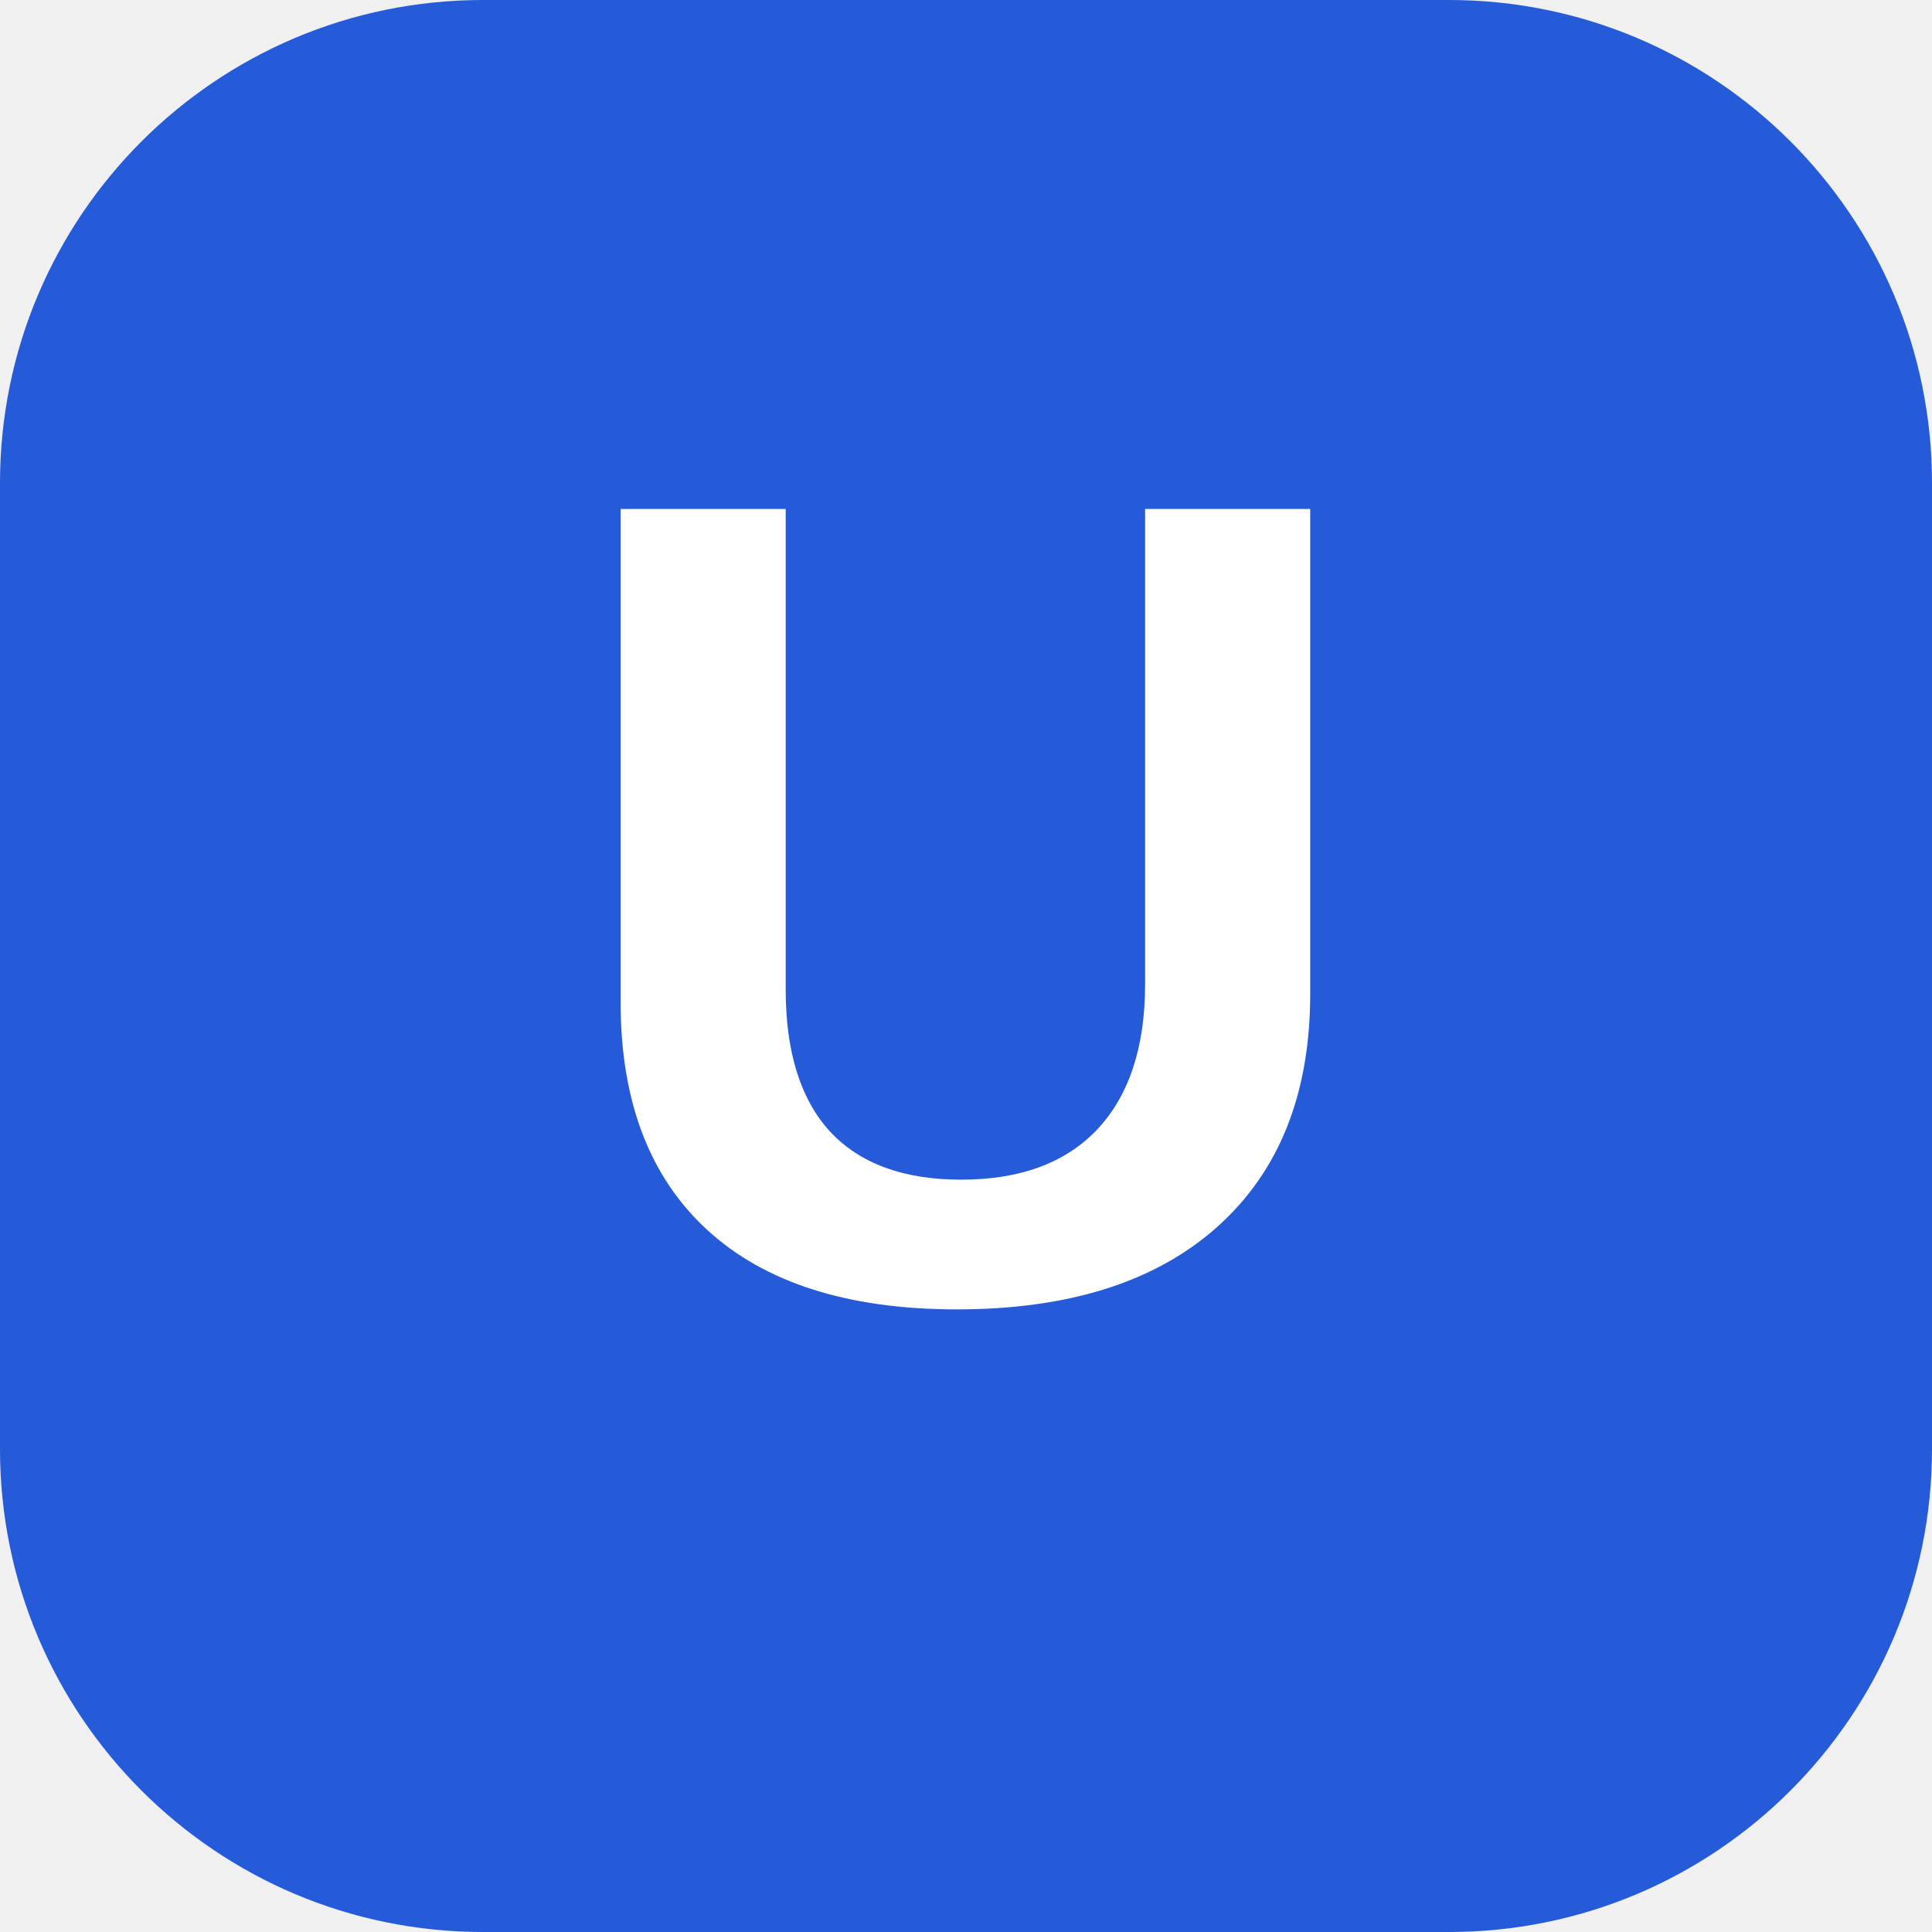
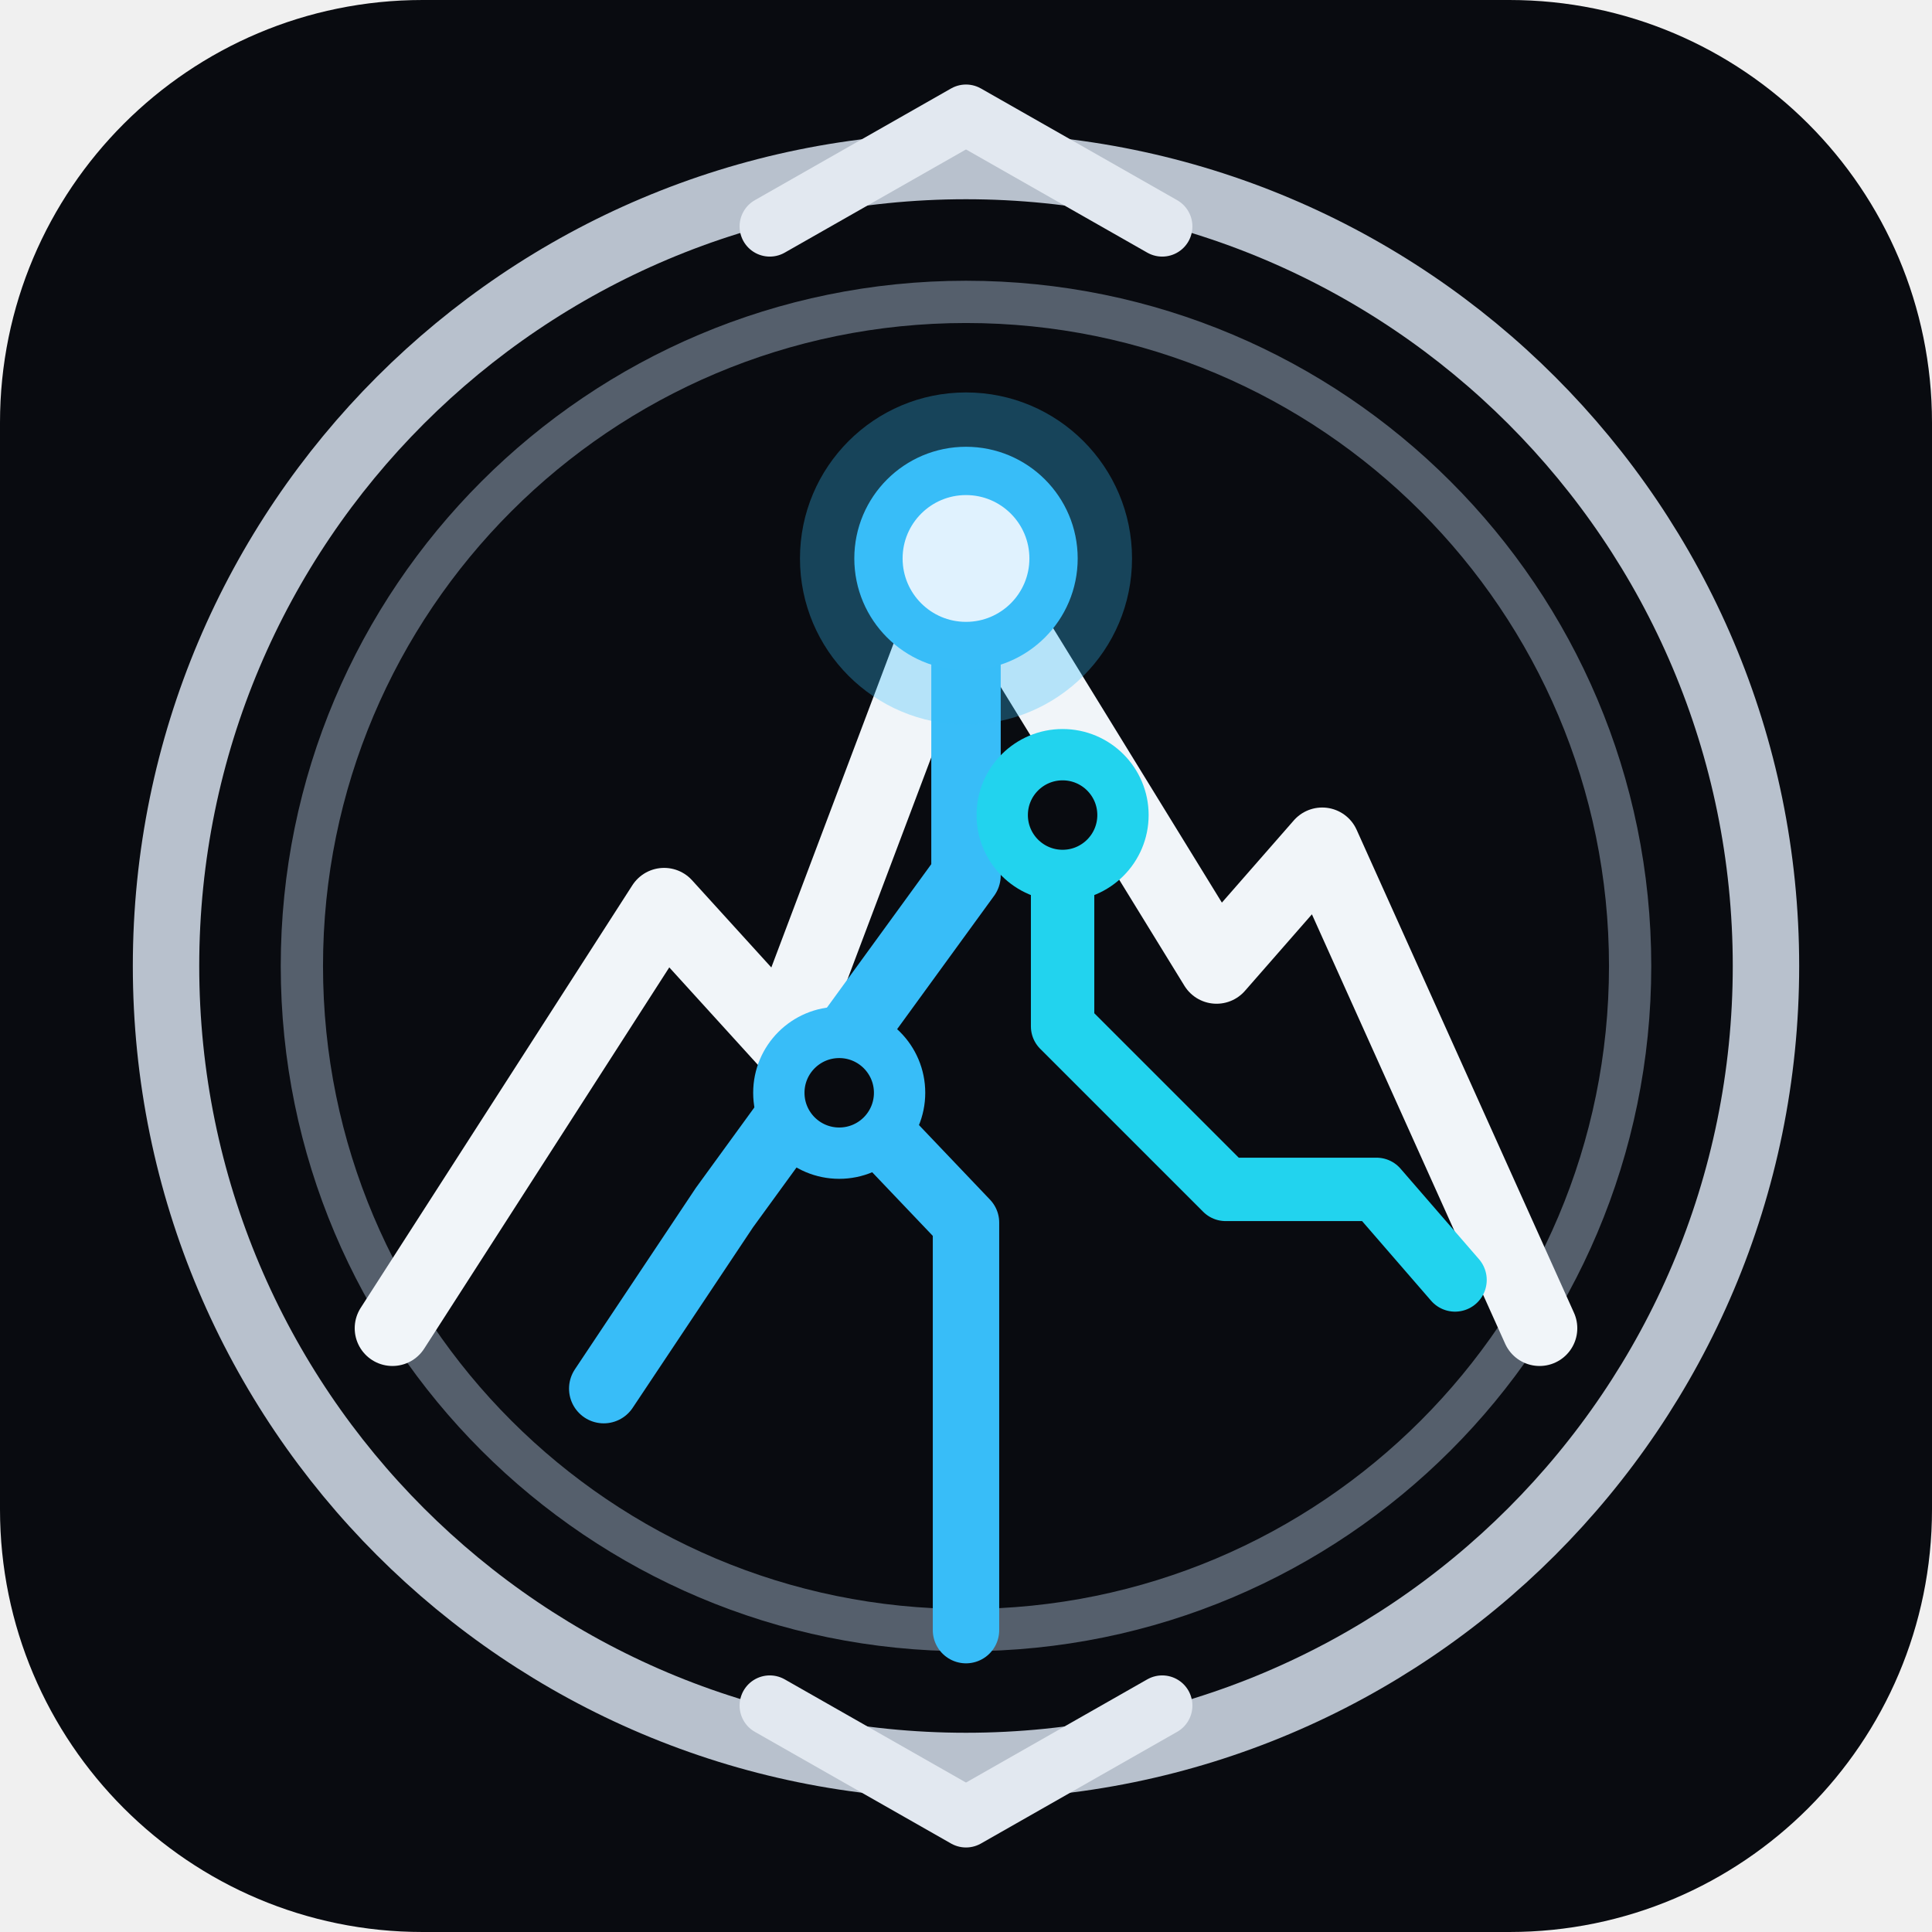
- <svg xmlns="http://www.w3.org/2000/svg" width="64" height="64" viewBox="0 0 64 64">
-   <rect width="64" height="64" rx="16" fill="#255bd8" />
-   <text x="32" y="43" text-anchor="middle" font-family="Arial, sans-serif" font-size="38" font-weight="800" fill="white">U</text>
+ <svg xmlns="http://www.w3.org/2000/svg" viewBox="0 0 64 64" fill="none">
+   <rect width="64" height="64" rx="14" fill="#090b10" />
+   <circle cx="32" cy="32" r="26.5" stroke="#cbd5e1" stroke-width="2.2" stroke-opacity="0.9" />
+   <path d="M25.5 7.5 32 3.8l6.5 3.7M25.5 56.5 32 60.2l6.5-3.7" stroke="#e2e8f0" stroke-width="2" stroke-linecap="round" stroke-linejoin="round" />
+   <circle cx="32" cy="32" r="22" stroke="#94a3b8" stroke-width="1.4" stroke-opacity="0.55" />
+   <path d="M13 44 22 30l4 4.4L32 18.5l8.3 13.5 3.5-4 7.2 16" stroke="#f1f5f9" stroke-width="2.5" stroke-linecap="round" stroke-linejoin="round" />
+   <path d="M32 18.5V29l-8 11-4 6" stroke="#38bdf8" stroke-width="2.3" stroke-linecap="round" stroke-linejoin="round" />
+   <path d="M32 54V40.5l-4-4.2" stroke="#38bdf8" stroke-width="2.2" stroke-linecap="round" stroke-linejoin="round" />
+   <path d="M35.2 27v7l5.4 5.4h5l2.6 3" stroke="#22d3ee" stroke-width="2.1" stroke-linecap="round" stroke-linejoin="round" />
+   <circle cx="27.8" cy="36.2" r="2" fill="#090b10" stroke="#38bdf8" stroke-width="1.7" />
+   <circle cx="35.2" cy="27" r="2" fill="#090b10" stroke="#22d3ee" stroke-width="1.7" />
+   <circle cx="32" cy="18.5" r="5.5" fill="#38bdf8" fill-opacity="0.32" />
+   <circle cx="32" cy="18.5" r="2.9" fill="#e0f2fe" stroke="#38bdf8" stroke-width="1.6" />
</svg>
